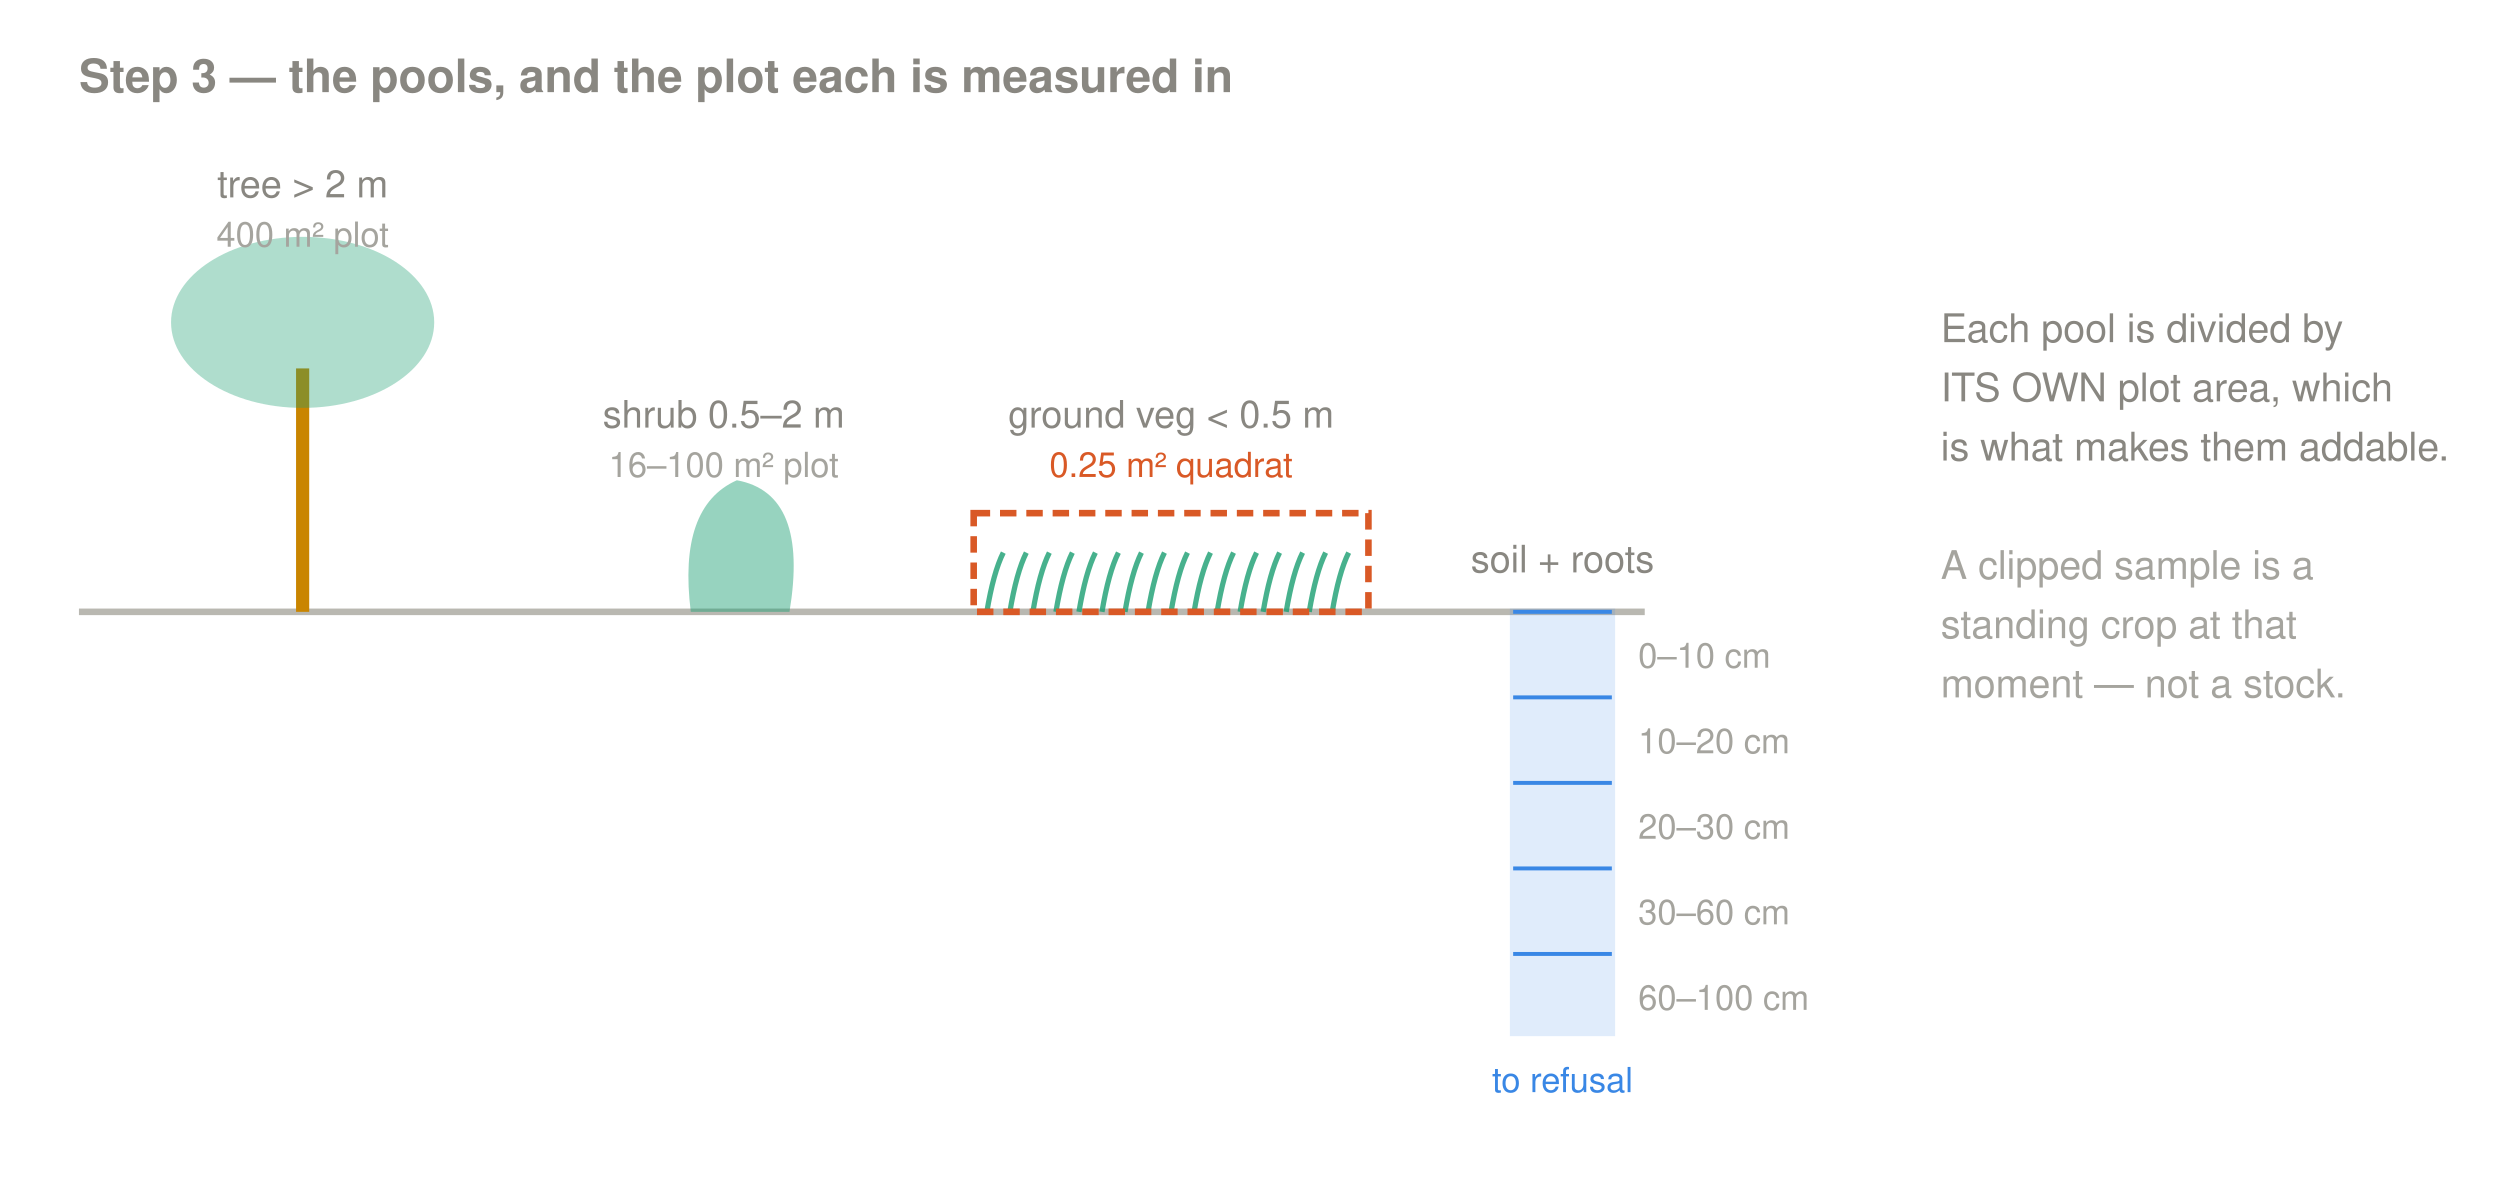
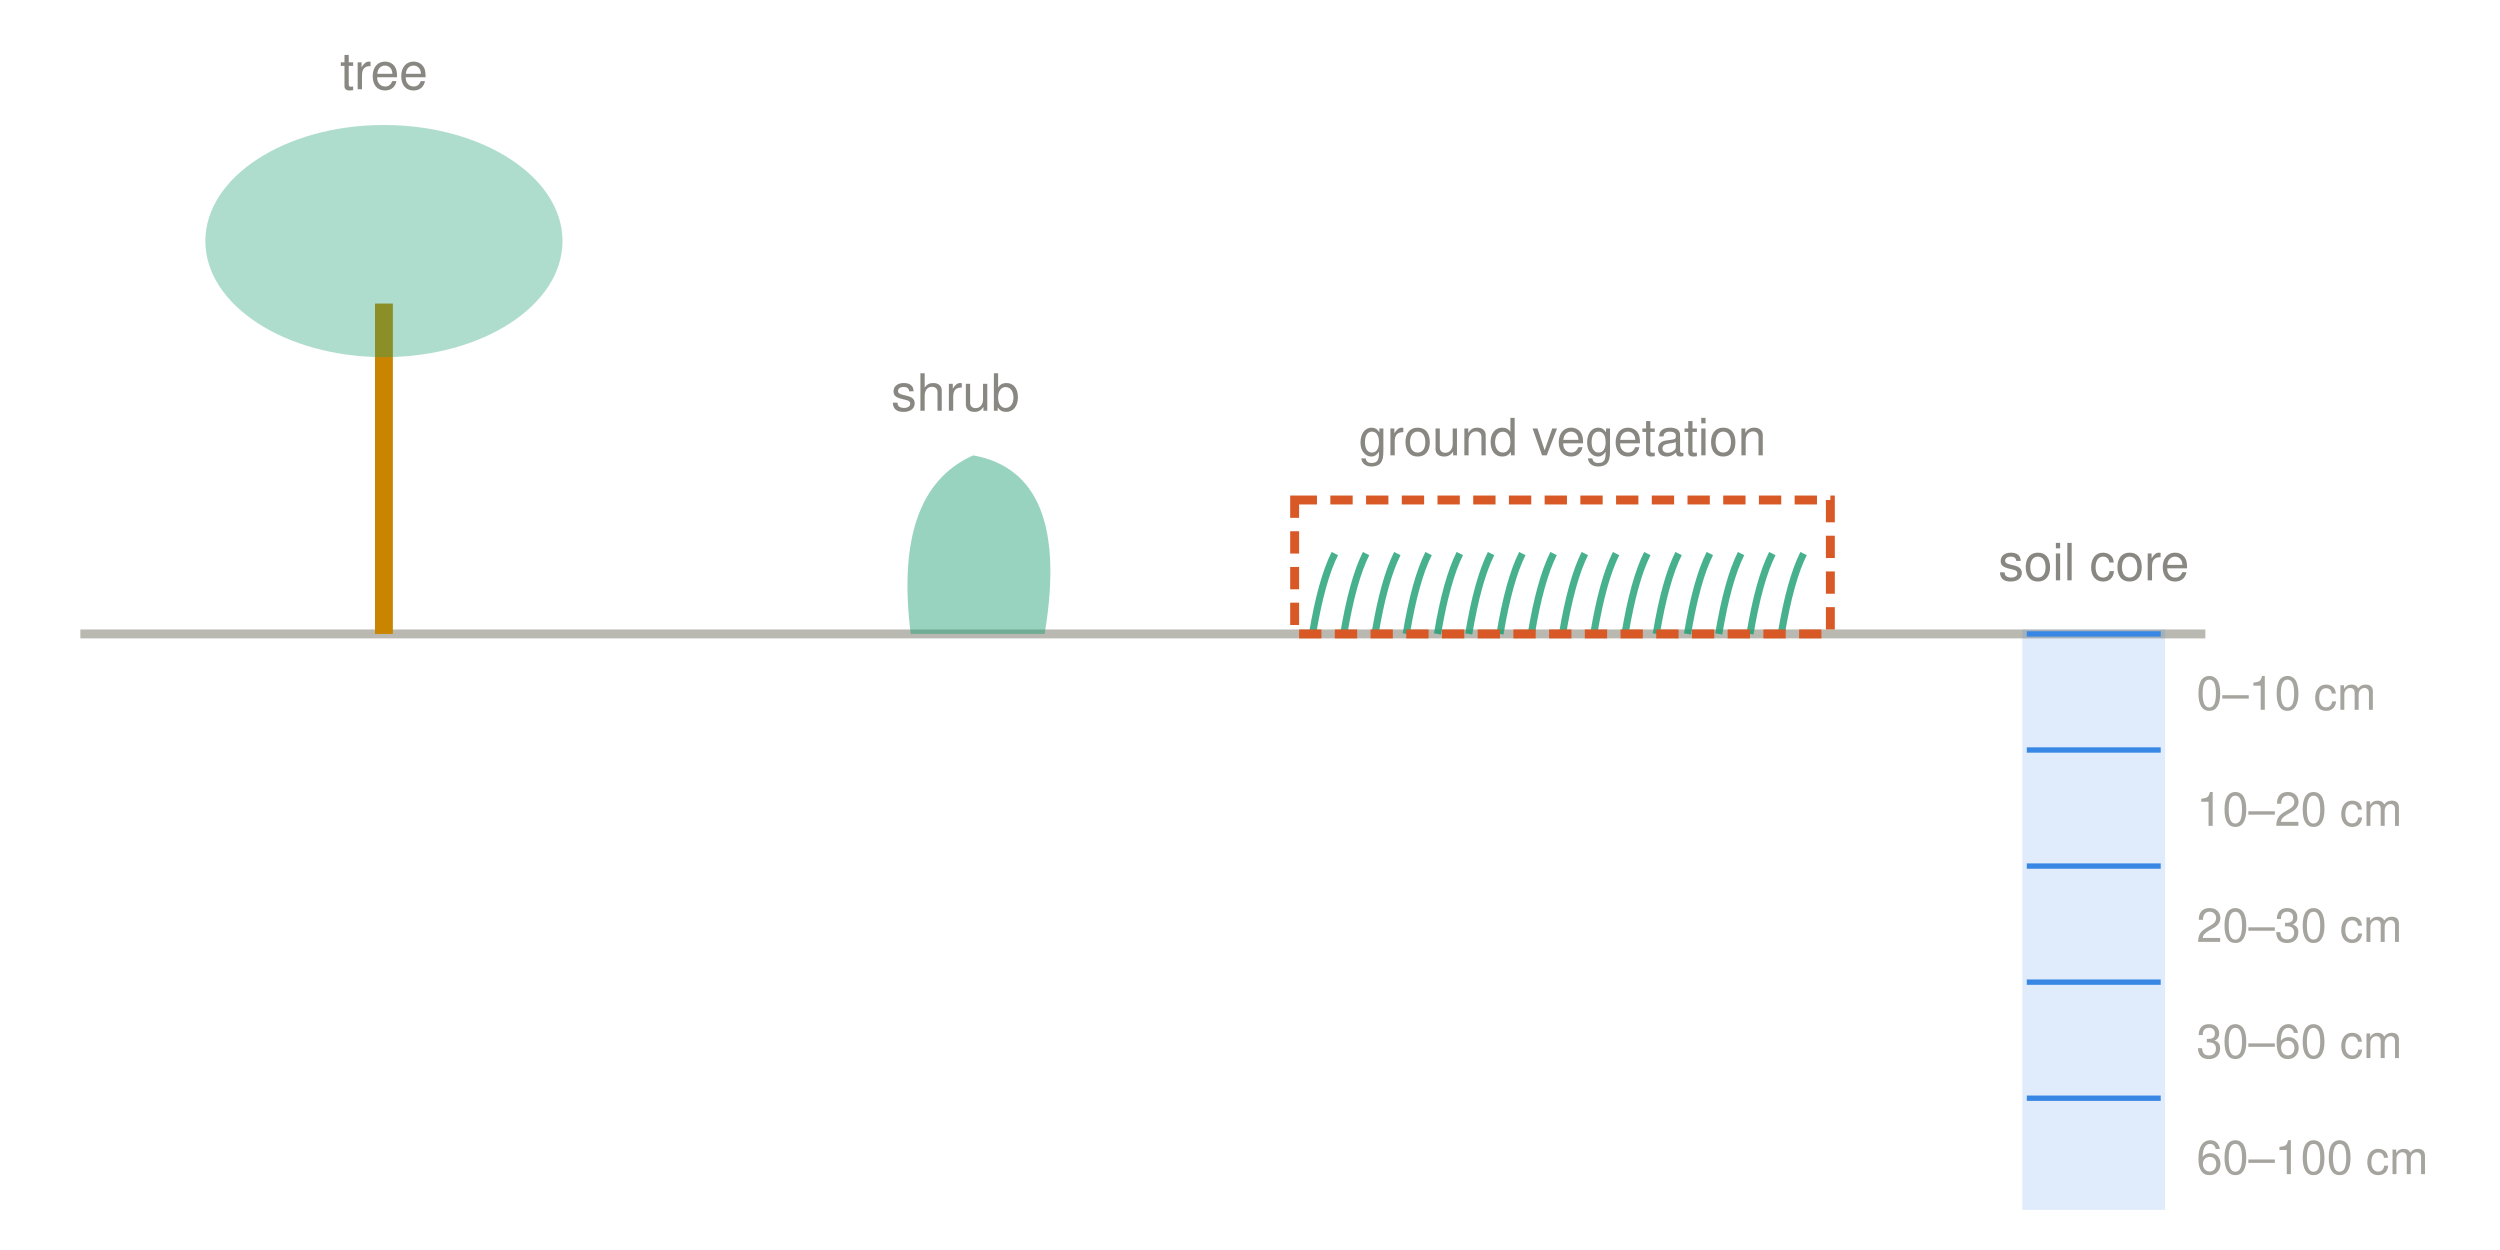
- <svg xmlns="http://www.w3.org/2000/svg" width="760" height="360" viewBox="0 0 760 360" role="img" aria-labelledby="t d" font-family="Helvetica, Arial, sans-serif">
-   <text x="24" y="28" font-size="14" fill="#898781" text-anchor="start" font-weight="600">Step 3 — the pools, and the plot each is measured in</text>
-   <line x1="24" y1="186" x2="500" y2="186" stroke="#b9b8b1" stroke-width="2" />
-   <line x1="92" y1="186" x2="92" y2="112" stroke="#c98500" stroke-width="4" />
-   <ellipse cx="92" cy="98" rx="40" ry="26" fill="#199e70" opacity="0.35" />
-   <text x="92" y="60" font-size="11.5" fill="#898781" text-anchor="middle" font-weight="normal">tree &gt; 2 m</text>
-   <text x="92" y="75" font-size="10.5" fill="#a5a49e" text-anchor="middle" font-weight="normal">400 m² plot</text>
-   <path d="M210 186 q-4 -32 14 -40 q22 4 16 40 z" fill="#199e70" opacity="0.45" />
-   <text x="220" y="130" font-size="11.5" fill="#898781" text-anchor="middle" font-weight="normal">shrub 0.5–2 m</text>
-   <text x="220" y="145" font-size="10.5" fill="#a5a49e" text-anchor="middle" font-weight="normal">16–100 m² plot</text>
-   <path d="M300 186 q2 -12 5 -18" stroke="#199e70" stroke-width="1.6" fill="none" opacity="0.8" />
-   <path d="M307 186 q2 -12 5 -18" stroke="#199e70" stroke-width="1.6" fill="none" opacity="0.8" />
-   <path d="M314 186 q2 -12 5 -18" stroke="#199e70" stroke-width="1.6" fill="none" opacity="0.8" />
-   <path d="M321 186 q2 -12 5 -18" stroke="#199e70" stroke-width="1.6" fill="none" opacity="0.8" />
-   <path d="M328 186 q2 -12 5 -18" stroke="#199e70" stroke-width="1.6" fill="none" opacity="0.8" />
-   <path d="M335 186 q2 -12 5 -18" stroke="#199e70" stroke-width="1.6" fill="none" opacity="0.8" />
-   <path d="M342 186 q2 -12 5 -18" stroke="#199e70" stroke-width="1.6" fill="none" opacity="0.8" />
-   <path d="M349 186 q2 -12 5 -18" stroke="#199e70" stroke-width="1.6" fill="none" opacity="0.8" />
-   <path d="M356 186 q2 -12 5 -18" stroke="#199e70" stroke-width="1.6" fill="none" opacity="0.8" />
-   <path d="M363 186 q2 -12 5 -18" stroke="#199e70" stroke-width="1.6" fill="none" opacity="0.8" />
-   <path d="M370 186 q2 -12 5 -18" stroke="#199e70" stroke-width="1.6" fill="none" opacity="0.8" />
-   <path d="M377 186 q2 -12 5 -18" stroke="#199e70" stroke-width="1.6" fill="none" opacity="0.8" />
-   <path d="M384 186 q2 -12 5 -18" stroke="#199e70" stroke-width="1.6" fill="none" opacity="0.8" />
-   <path d="M391 186 q2 -12 5 -18" stroke="#199e70" stroke-width="1.6" fill="none" opacity="0.8" />
-   <path d="M398 186 q2 -12 5 -18" stroke="#199e70" stroke-width="1.6" fill="none" opacity="0.8" />
-   <path d="M405 186 q2 -12 5 -18" stroke="#199e70" stroke-width="1.6" fill="none" opacity="0.8" />
-   <rect x="296" y="156" width="120" height="30" fill="none" stroke="#d95926" stroke-width="2" stroke-dasharray="5 3" />
-   <text x="356" y="130" font-size="11.5" fill="#898781" text-anchor="middle" font-weight="normal">ground veg &lt; 0.5 m</text>
-   <text x="356" y="145" font-size="10.5" fill="#d95926" text-anchor="middle" font-weight="normal">0.25 m² quadrat</text>
-   <rect x="460" y="186" width="30" height="128" fill="#3987e5" opacity="0.16" stroke="#3987e5" stroke-width="2" />
-   <line x1="460" y1="186" x2="490" y2="186" stroke="#3987e5" stroke-width="1.2" />
-   <text x="498" y="203" font-size="10.5" fill="#a5a49e" text-anchor="start" font-weight="normal">0–10 cm</text>
-   <line x1="460" y1="212" x2="490" y2="212" stroke="#3987e5" stroke-width="1.2" />
-   <text x="498" y="229" font-size="10.5" fill="#a5a49e" text-anchor="start" font-weight="normal">10–20 cm</text>
-   <line x1="460" y1="238" x2="490" y2="238" stroke="#3987e5" stroke-width="1.2" />
-   <text x="498" y="255" font-size="10.5" fill="#a5a49e" text-anchor="start" font-weight="normal">20–30 cm</text>
-   <line x1="460" y1="264" x2="490" y2="264" stroke="#3987e5" stroke-width="1.2" />
-   <text x="498" y="281" font-size="10.5" fill="#a5a49e" text-anchor="start" font-weight="normal">30–60 cm</text>
-   <line x1="460" y1="290" x2="490" y2="290" stroke="#3987e5" stroke-width="1.2" />
-   <text x="498" y="307" font-size="10.5" fill="#a5a49e" text-anchor="start" font-weight="normal">60–100 cm</text>
-   <text x="475" y="174" font-size="11.5" fill="#898781" text-anchor="middle" font-weight="normal">soil + roots</text>
-   <text x="475" y="332" font-size="10.5" fill="#3987e5" text-anchor="middle" font-weight="normal">to refusal</text>
-   <text x="590" y="104" font-size="12" fill="#898781" text-anchor="start" font-weight="normal">Each pool is divided by</text>
-   <text x="590" y="122" font-size="12" fill="#898781" text-anchor="start" font-weight="normal">ITS OWN plot area, which</text>
-   <text x="590" y="140" font-size="12" fill="#898781" text-anchor="start" font-weight="normal">is what makes them addable.</text>
-   <text x="590" y="176" font-size="12" fill="#a5a49e" text-anchor="start" font-weight="normal">A clipped sample is a</text>
-   <text x="590" y="194" font-size="12" fill="#a5a49e" text-anchor="start" font-weight="normal">standing crop at that</text>
-   <text x="590" y="212" font-size="12" fill="#a5a49e" text-anchor="start" font-weight="normal">moment — not a stock.</text>
+ <svg xmlns="http://www.w3.org/2000/svg" width="560" height="280" viewBox="0 0 560 280" role="img" aria-labelledby="t d" font-family="Helvetica, Arial, sans-serif">
+   <g transform="translate(-6,-44)">
+     <line x1="24" y1="186" x2="500" y2="186" stroke="#b9b8b1" stroke-width="2" />
+     <line x1="92" y1="186" x2="92" y2="112" stroke="#c98500" stroke-width="4" />
+     <ellipse cx="92" cy="98" rx="40" ry="26" fill="#199e70" opacity="0.35" />
+     <text x="92" y="64" font-size="11.5" fill="#898781" text-anchor="middle" font-weight="normal">tree</text>
+     <path d="M210 186 q-4 -32 14 -40 q22 4 16 40 z" fill="#199e70" opacity="0.45" />
+     <text x="220" y="136" font-size="11.5" fill="#898781" text-anchor="middle" font-weight="normal">shrub</text>
+     <path d="M300 186 q2 -12 5 -18" stroke="#199e70" stroke-width="1.6" fill="none" opacity="0.8" />
+     <path d="M307 186 q2 -12 5 -18" stroke="#199e70" stroke-width="1.6" fill="none" opacity="0.8" />
+     <path d="M314 186 q2 -12 5 -18" stroke="#199e70" stroke-width="1.6" fill="none" opacity="0.8" />
+     <path d="M321 186 q2 -12 5 -18" stroke="#199e70" stroke-width="1.6" fill="none" opacity="0.8" />
+     <path d="M328 186 q2 -12 5 -18" stroke="#199e70" stroke-width="1.6" fill="none" opacity="0.8" />
+     <path d="M335 186 q2 -12 5 -18" stroke="#199e70" stroke-width="1.6" fill="none" opacity="0.8" />
+     <path d="M342 186 q2 -12 5 -18" stroke="#199e70" stroke-width="1.6" fill="none" opacity="0.8" />
+     <path d="M349 186 q2 -12 5 -18" stroke="#199e70" stroke-width="1.6" fill="none" opacity="0.8" />
+     <path d="M356 186 q2 -12 5 -18" stroke="#199e70" stroke-width="1.6" fill="none" opacity="0.8" />
+     <path d="M363 186 q2 -12 5 -18" stroke="#199e70" stroke-width="1.6" fill="none" opacity="0.8" />
+     <path d="M370 186 q2 -12 5 -18" stroke="#199e70" stroke-width="1.6" fill="none" opacity="0.8" />
+     <path d="M377 186 q2 -12 5 -18" stroke="#199e70" stroke-width="1.6" fill="none" opacity="0.8" />
+     <path d="M384 186 q2 -12 5 -18" stroke="#199e70" stroke-width="1.6" fill="none" opacity="0.8" />
+     <path d="M391 186 q2 -12 5 -18" stroke="#199e70" stroke-width="1.6" fill="none" opacity="0.8" />
+     <path d="M398 186 q2 -12 5 -18" stroke="#199e70" stroke-width="1.6" fill="none" opacity="0.8" />
+     <path d="M405 186 q2 -12 5 -18" stroke="#199e70" stroke-width="1.6" fill="none" opacity="0.8" />
+     <rect x="296" y="156" width="120" height="30" fill="none" stroke="#d95926" stroke-width="2" stroke-dasharray="5 3" />
+     <text x="356" y="146" font-size="11.5" fill="#898781" text-anchor="middle" font-weight="normal">ground vegetation</text>
+     <rect x="460" y="186" width="30" height="128" fill="#3987e5" opacity="0.16" stroke="#3987e5" stroke-width="2" />
+     <line x1="460" y1="186" x2="490" y2="186" stroke="#3987e5" stroke-width="1.2" />
+     <text x="498" y="203" font-size="10.5" fill="#a5a49e" text-anchor="start" font-weight="normal">0–10 cm</text>
+     <line x1="460" y1="212" x2="490" y2="212" stroke="#3987e5" stroke-width="1.2" />
+     <text x="498" y="229" font-size="10.5" fill="#a5a49e" text-anchor="start" font-weight="normal">10–20 cm</text>
+     <line x1="460" y1="238" x2="490" y2="238" stroke="#3987e5" stroke-width="1.2" />
+     <text x="498" y="255" font-size="10.5" fill="#a5a49e" text-anchor="start" font-weight="normal">20–30 cm</text>
+     <line x1="460" y1="264" x2="490" y2="264" stroke="#3987e5" stroke-width="1.2" />
+     <text x="498" y="281" font-size="10.5" fill="#a5a49e" text-anchor="start" font-weight="normal">30–60 cm</text>
+     <line x1="460" y1="290" x2="490" y2="290" stroke="#3987e5" stroke-width="1.2" />
+     <text x="498" y="307" font-size="10.5" fill="#a5a49e" text-anchor="start" font-weight="normal">60–100 cm</text>
+     <text x="475" y="174" font-size="11.5" fill="#898781" text-anchor="middle" font-weight="normal">soil core</text>
+   </g>
</svg>
